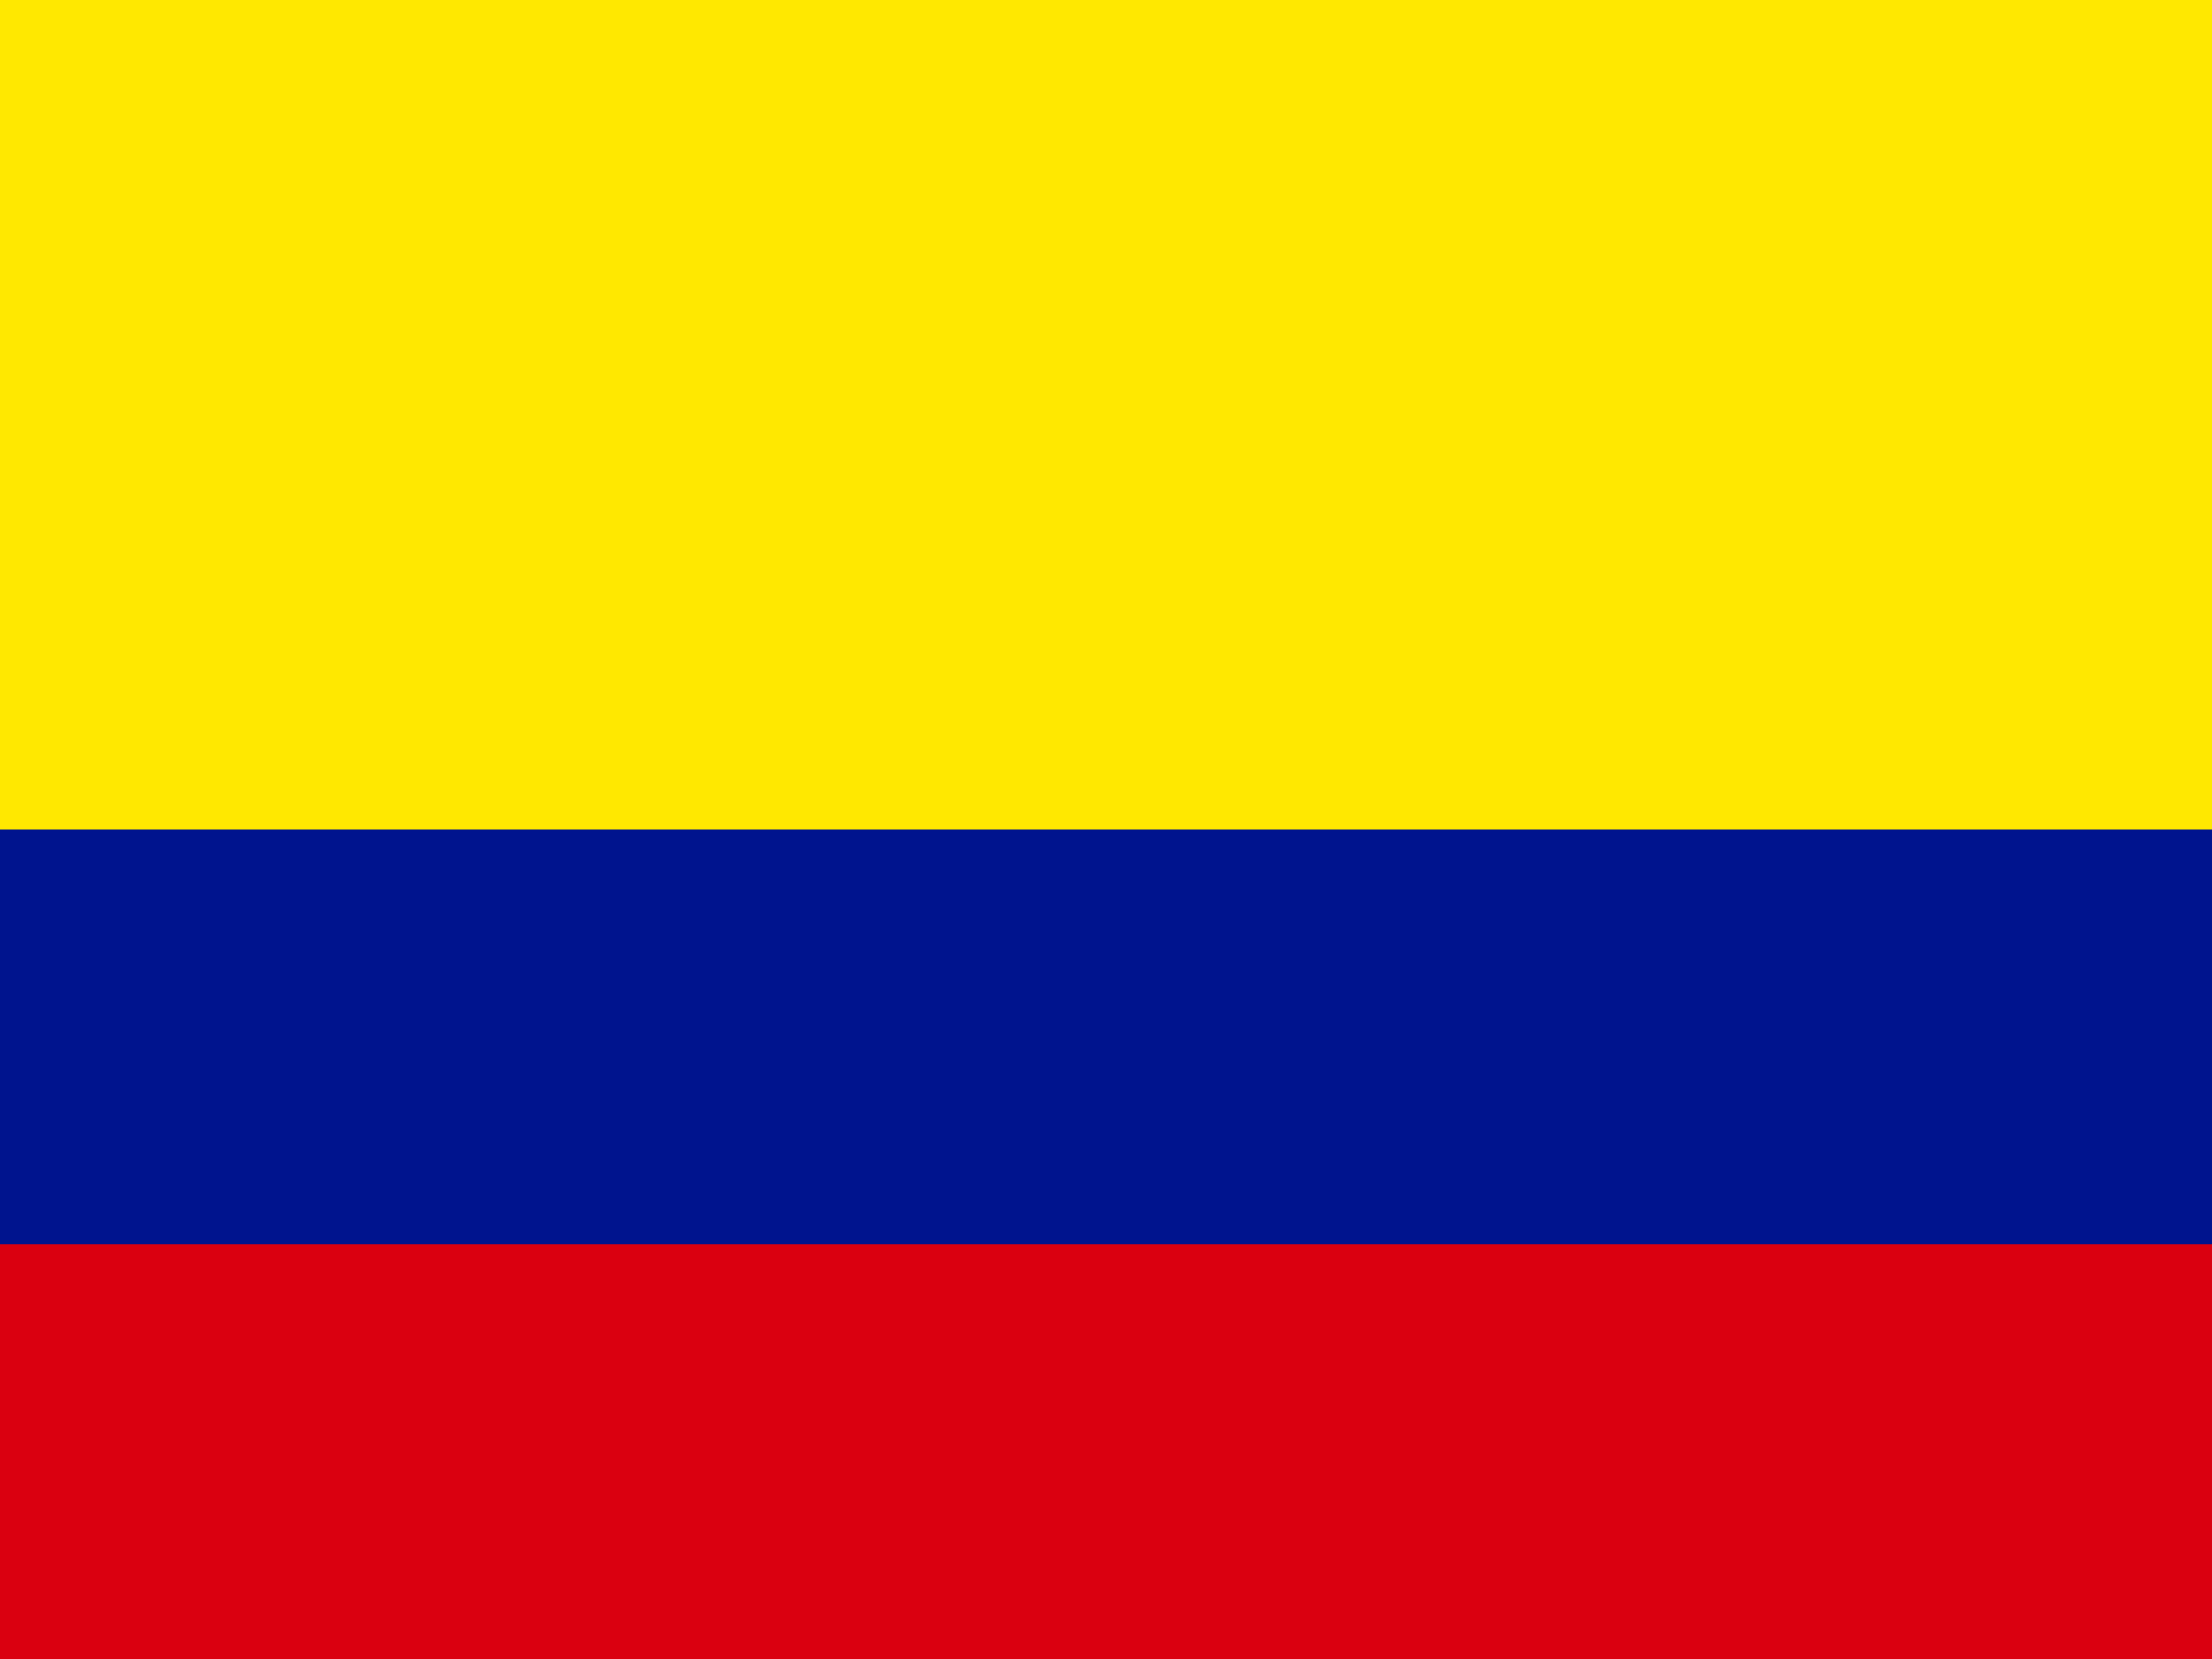
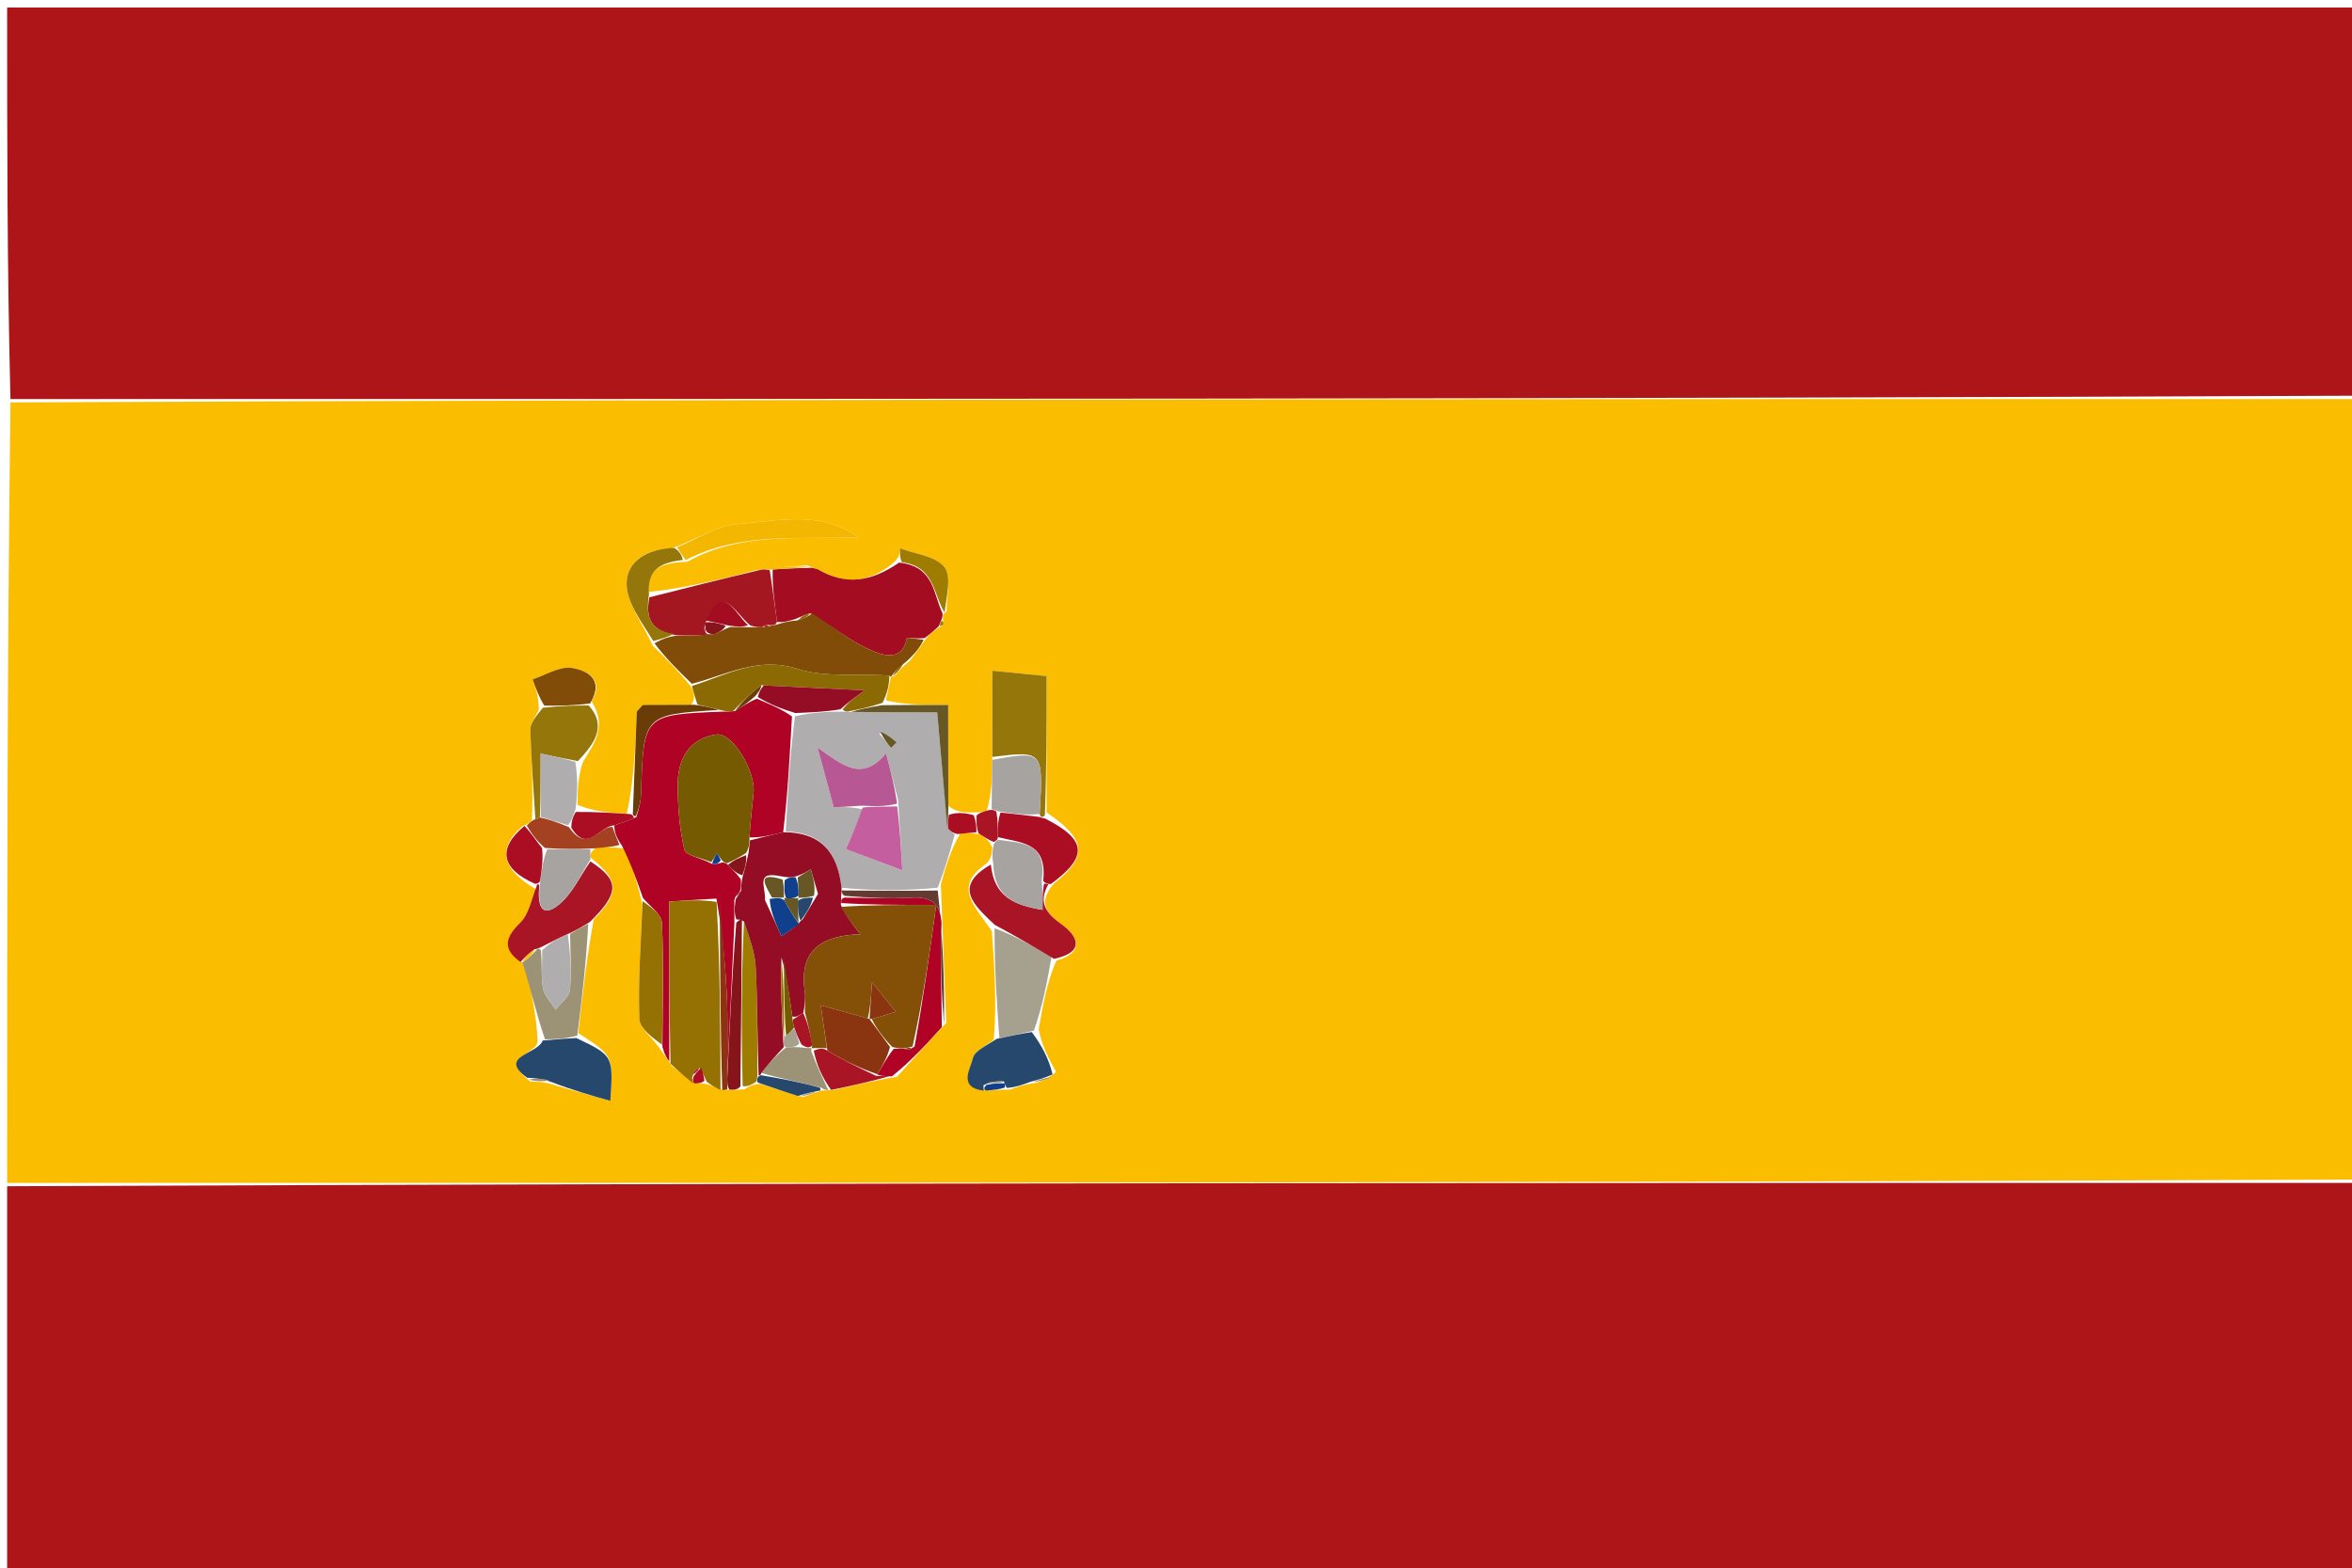
- <svg xmlns="http://www.w3.org/2000/svg" viewBox="0 0 640 480" version="1">
-   <g fill-rule="evenodd" stroke-width="1pt">
-     <path fill="#ffe800" d="M0 0h640v480H0z" />
-     <path fill="#00148e" d="M0 240h640v240H0z" />
-     <path fill="#da0010" d="M0 360h640v120H0z" />
-   </g>
+ <svg xmlns="http://www.w3.org/2000/svg" version="1.1" id="Layer_1" x="0px" y="0px" width="100%" viewBox="0 0 330 220" enable-background="new 0 0 330 220" xml:space="preserve">
+   <path fill="#FABD00" opacity="1" stroke="none" d=" M331,56   C331,92.354 331,128.708 330.531,165.532   C220.375,166 110.688,166 1,166   C1,129.646 1,93.292 1.469,56.468   C111.625,56 221.312,56 331,56  M137.592,117.097   C138.138,117.478 138.684,117.859 139.215,118.903   C139.199,119.565 139.183,120.226 138.478,121.147   C133.597,124.443 136.705,127.052 139.169,130.675   C139.517,135.677 139.865,140.68 139.432,145.905   C138.409,146.749 136.754,147.445 136.51,148.475   C136.15,149.996 134.385,152.617 138.756,153.009   C139.497,152.944 140.238,152.879 141.64,152.928   C142.633,152.552 143.625,152.175 145.354,151.97   C146.202,151.679 147.049,151.388 148.16,150.429   C147.154,148.563 146.148,146.697 145.729,144.432   C146.33,141.058 146.93,137.683 148.224,134.805   C152.225,133.668 151.317,131.425 148.966,129.736   C146.718,128.122 145.646,126.65 147.805,124.045   C152.705,120.192 152.489,117.855 146.843,114.008   C146.843,107.989 146.843,101.969 146.843,94.882   C144.786,94.678 142.103,94.41 139.229,94.124   C139.229,98.797 139.229,102.51 139.212,107.036   C139.185,109.206 139.158,111.377 138.437,113.809   C137.957,113.911 137.476,114.014 136.232,114.006   C135.212,114.008 134.192,114.009 133.035,113.084   C133.035,108.561 133.035,104.038 133.035,98.925   C129.58,98.925 126.842,98.925 124.302,98.275   C124.532,97.179 124.761,96.082 125,95   C125,95 124.988,94.988 125.553,94.822   C126.046,94.217 126.539,93.612 127.639,92.754   C128.379,91.771 129.118,90.788 130.131,89.342   C130.656,88.86 131.18,88.377 132.089,87.826   C132.187,87.745 132.366,87.665 132.367,87.584   C132.37,87.352 132.3,87.119 132.281,86.487   C132.281,86.487 132.251,86.087 132.814,85.859   C132.783,83.708 133.566,80.908 132.506,79.576   C131.271,78.025 128.421,77.76 126.273,76.937   C126.248,77.569 126.224,78.201 125.415,78.926   C122.13,81.719 118.617,82.119 114.845,79.953   C114.568,79.794 114.219,79.762 113.275,79.348   C111.203,79.48 109.13,79.612 106.268,79.98   C101.216,81.26 96.164,82.541 90.994,83.079   C90.741,79.697 92.924,78.949 96.446,78.837   C103.981,74.558 112.312,75.756 120.483,75.403   C115.121,71.555 109.133,73.122 103.458,73.54   C100.569,73.753 97.805,75.662 94.222,76.974   C90.798,77.003 87.898,78.757 87.922,81.956   C87.942,84.646 90.072,87.32 91.608,90.637   C93.428,92.41 95.249,94.183 97.1,96.571   C97.352,97.342 97.605,98.113 96.97,98.927   C94.529,98.927 92.088,98.927 90.183,98.927   C89.546,99.668 89.348,99.79 89.343,99.92   C89.146,104.707 88.967,109.496 87.943,114.195   C85.645,114.057 83.347,113.92 81.026,112.947   C81.046,111.005 81.067,109.063 81.796,106.914   C83.347,104.405 85.228,101.929 83.003,98.429   C84.903,95.211 82.214,94.056 80.218,93.736   C78.518,93.463 76.569,94.742 74.73,95.335   C75.159,96.555 75.587,97.775 75.603,99.59   C75.184,100.533 74.385,101.485 74.41,102.416   C74.518,106.604 74.86,110.786 74.619,115.13   C74.381,115.37 74.144,115.61 73.272,115.966   C69.739,119.054 70.323,121.968 75.262,124.825   C74.53,126.407 74.154,128.355 72.987,129.49   C70.828,131.591 70.489,133.214 73.685,135.488   C74.48,138.928 75.275,142.368 75.425,146.124   C75.445,147.976 69.775,148.205 74.446,151.795   C75.423,151.796 76.4,151.797 77.919,152.307   C80.439,153.02 82.959,153.733 85.634,154.49   C86.056,148.153 86.056,148.153 81.135,144.976   C81.703,139.829 82.272,134.681 83.296,129.037   C86.998,125.259 86.9,123.524 82.812,120.319   C82.821,119.939 82.829,119.559 83.661,118.946   C84.799,118.907 85.936,118.867 87.797,119.077   C88.598,121.383 89.4,123.689 90.111,126.921   C89.926,132.279 89.508,137.646 89.712,142.99   C89.765,144.396 91.744,145.728 92.943,147.678   C93.264,148.106 93.585,148.533 94.241,149.563   C95.236,150.386 96.231,151.209 97.744,152.065   C98.091,152.028 98.438,151.991 99.38,152.176   C99.951,152.434 100.523,152.692 101.577,152.997   C101.577,152.997 102.045,152.871 102.642,152.96   C103.043,152.951 103.444,152.942 104.483,152.857   C105.02,152.504 105.558,152.151 106.735,152.106   C108.465,152.669 110.194,153.232 112.589,153.968   C113.383,153.701 114.177,153.433 115.106,153.085   C115.106,153.085 115.235,152.996 115.723,153.026   C115.723,153.026 116.206,152.951 117.011,152.966   C119.721,152.329 122.431,151.693 125.874,151.093   C127.965,148.775 130.056,146.457 132.756,143.533   C132.512,137.308 132.268,131.082 132.01,124.071   C132.659,121.748 133.309,119.424 134.715,116.988   C135.476,116.924 136.236,116.859 137.592,117.097  z" />
+   <path fill="#AD1519" opacity="1" stroke="none" d=" M331,55.531   C221.312,56 111.625,56 1.469,56   C1,37.685 1,19.37 1,1.056   C111,1.058 221,1.058 331,1.058   C331,19.099 331,37.081 331,55.531  z" />
+   <path fill="#AD1519" opacity="1" stroke="none" d=" M1,166.469   C110.688,166 220.375,166 330.531,166   C331,184.315 331,202.63 331,220.944   C221,220.942 111,220.942 1,220.942   C1,202.902 1,184.919 1,166.469  z" />
+   <path fill="#B00225" opacity="1" stroke="none" d=" M90.202,125.995   C89.4,123.689 88.598,121.383 87.273,118.693   C86.478,117.555 86.206,116.801 86.193,115.836   C87.303,115.413 88.154,115.201 89.277,114.677   C89.687,113.383 89.917,112.404 89.947,111.419   C90.282,100.299 90.274,100.298 101.402,99.861   C102.059,99.869 102.435,99.854 103.121,99.787   C104.249,99.112 105.067,98.488 106.197,98.051   C108.06,98.854 109.612,99.469 111.12,100.543   C110.798,106.233 110.521,111.465 109.887,116.784   C108.098,117.222 106.666,117.572 105.156,117.516   C105.298,115.162 105.533,113.215 105.732,111.265   C106.04,108.254 102.784,102.753 100.512,103.071   C96.751,103.596 95.098,106.481 95.094,110.052   C95.091,113.131 95.322,116.273 96.03,119.25   C96.227,120.08 98.483,120.42 99.917,121.242   C100.428,121.328 100.817,121.157 101.404,121.021   C101.602,121.056 101.991,121.158 102.141,121.39   C102.84,122.115 103.39,122.608 103.952,123.411   C103.974,124.136 103.984,124.551 103.809,125.105   C103.389,125.447 103.195,125.684 103.031,126.339   C103.029,127.49 103.038,128.258 103.042,129.493   C102.711,136.923 102.386,143.886 102.045,150.39   C102.021,146.486 102.139,143.035 101.972,139.598   C101.754,135.094 101.311,130.6 100.52,126.105   C98.312,126.225 96.549,126.342 93.906,126.519   C93.906,133.965 93.906,141.463 93.906,148.961   C93.585,148.533 93.264,148.106 92.942,146.915   C92.959,140.591 93.138,135.023 92.867,129.477   C92.808,128.276 91.133,127.153 90.202,125.995  z" />
+   <path fill="#AFADAE" opacity="1" stroke="none" d=" M110.243,116.696   C110.521,111.465 110.798,106.233 111.54,100.522   C113.935,99.966 115.867,99.89 118.093,99.861   C118.585,99.886 118.783,99.863 119.445,99.904   C123.8,99.968 127.691,99.968 131.495,99.968   C132.009,105.794 132.46,110.914 133.019,116.27   C133.403,116.705 133.681,116.903 133.958,117.101   C133.309,119.424 132.659,121.748 131.563,124.576   C126.78,125.041 122.445,125.001 118.072,124.579   C117.51,119.545 115.156,116.791 110.243,116.696  M121.115,113.597   C120.304,115.46 119.492,117.323 118.688,119.168   C121.033,120.045 123.334,120.905 126.599,122.126   C126.415,119.039 126.235,116.032 126.011,112.257   C125.523,110.367 125.036,108.477 124.321,105.709   C120.917,109.862 118.105,107.283 114.703,104.901   C115.585,108.153 116.219,110.491 116.982,113.304   C117.719,113.259 119.343,113.159 121.115,113.597  M123.34,102.906   C123.9,103.589 124.459,104.272 125.019,104.955   C125.283,104.692 125.548,104.428 125.812,104.164   C125.128,103.611 124.444,103.057 123.34,102.906  z" />
+   <path fill="#A30C21" opacity="1" stroke="none" d=" M132.251,86.087   C132.251,86.087 132.281,86.487 132.113,86.928   C131.865,87.545 131.785,87.72 131.705,87.895   C131.18,88.377 130.656,88.86 129.731,89.546   C128.605,89.666 127.252,89.468 127.243,89.518   C126.591,93.059 123.664,91.873 122.221,91.251   C119.275,89.98 116.695,87.862 113.667,86.058   C112.862,86.296 112.354,86.569 111.556,86.893   C110.519,87.174 109.773,87.404 109.022,87.26   C108.679,84.594 108.34,82.302 108.416,79.92   C110.522,79.777 112.213,79.724 113.903,79.672   C114.219,79.762 114.568,79.794 114.845,79.953   C118.617,82.119 122.13,81.719 126.152,78.95   C131.142,79.485 130.917,83.374 132.251,86.087  z" />
+   <path fill="#957002" opacity="1" stroke="none" d=" M94.073,149.262   C93.906,141.463 93.906,133.965 93.906,126.519   C96.549,126.342 98.312,126.225 100.542,126.563   C101.037,135.663 101.065,144.307 101.094,152.95   C100.523,152.692 99.951,152.434 99.138,151.787   C98.729,150.888 98.563,150.377 98.069,149.859   C97.535,150.211 97.327,150.571 97.114,151.209   C97.147,151.669 97.187,151.85 97.227,152.031   C96.231,151.209 95.236,150.386 94.073,149.262  z" />
+   <path fill="#804C08" opacity="1" stroke="none" d=" M113.964,86.093   C116.695,87.862 119.275,89.98 122.221,91.251   C123.664,91.873 126.591,93.059 127.243,89.518   C127.252,89.468 128.605,89.666 129.594,89.777   C129.118,90.788 128.379,91.771 127.035,92.95   C125.949,93.76 125.468,94.374 124.988,94.988   C124.988,94.988 125,95 124.788,94.826   C120.347,94.463 115.841,95.134 111.954,93.881   C106.349,92.074 101.932,94.72 97.069,95.957   C95.249,94.183 93.428,92.41 91.828,90.279   C92.991,89.615 93.935,89.308 95.136,89.178   C96.945,89.243 98.497,89.132 100.334,88.965   C101.103,88.609 101.586,88.308 102.436,87.989   C103.534,87.977 104.267,87.984 105.331,88.022   C106.105,88.036 106.548,88.019 107.224,87.979   C107.457,87.956 107.912,87.842 108.193,87.807   C108.659,87.726 108.842,87.68 109.026,87.634   C109.773,87.404 110.519,87.174 111.751,87.076   C112.811,86.837 113.388,86.465 113.964,86.093  M119.495,92.526   C119.495,92.526 119.479,92.487 119.495,92.526  z" />
+   <path fill="#A6A08F" opacity="1" stroke="none" d=" M140.213,145.682   C139.865,140.68 139.517,135.677 139.545,130.265   C142.458,131.34 144.995,132.825 147.531,134.309   C146.93,137.683 146.33,141.058 145.062,144.631   C143.001,145.115 141.607,145.398 140.213,145.682  z" />
+   <path fill="#94760B" opacity="1" stroke="none" d=" M139.229,106.224   C139.229,102.51 139.229,98.797 139.229,94.124   C142.103,94.41 144.786,94.678 146.843,94.882   C146.843,101.969 146.843,107.989 146.601,114.429   C146.169,114.78 145.979,114.71 145.871,114.22   C146.387,105.357 146.37,105.338 139.229,106.224  z" />
+   <path fill="#A41620" opacity="1" stroke="none" d=" M109.022,87.26   C108.842,87.68 108.659,87.726 108.08,87.738   C107.397,87.65 107.166,87.749 106.992,88.003   C106.548,88.019 106.105,88.036 105.274,87.772   C103.031,85.955 101.365,81.636 99.023,87.327   C99.006,87.556 98.961,88.012 98.783,88.045   C98.727,88.38 98.849,88.681 99.24,88.987   C99.69,89.002 99.869,89.011 100.049,89.021   C98.497,89.132 96.945,89.243 94.77,89.122   C91.007,88.475 90.62,86.411 91.112,83.822   C96.164,82.541 101.216,81.26 106.9,79.923   C107.532,79.866 108.001,80.011 108.001,80.011   C108.34,82.302 108.679,84.594 109.022,87.26  z" />
+   <path fill="#8B6A03" opacity="1" stroke="none" d=" M97.085,96.264   C101.932,94.72 106.349,92.074 111.954,93.881   C115.841,95.134 120.347,94.463 124.784,94.819   C124.761,96.082 124.532,97.179 123.821,98.638   C121.887,99.281 120.434,99.561 118.981,99.84   C118.783,99.863 118.585,99.886 118.221,99.579   C118.907,98.628 119.759,98.007 121.309,96.876   C116.06,96.622 111.607,96.407 106.793,96.17   C105.225,97.378 104.018,98.609 102.811,99.839   C102.435,99.854 102.059,99.869 101.119,99.658   C99.656,99.249 98.757,99.067 97.858,98.884   C97.605,98.113 97.352,97.342 97.085,96.264  z" />
+   <path fill="#AA1526" opacity="1" stroke="none" d=" M147.878,134.557   C144.995,132.825 142.458,131.34 139.568,129.784   C136.705,127.052 133.597,124.443 139.02,121.324   C139.482,125.84 142.268,127.01 146.278,127.688   C146.278,126.152 146.278,125.066 146.485,123.994   C146.692,124.009 147.104,124.066 147.104,124.066   C145.646,126.65 146.718,128.122 148.966,129.736   C151.317,131.425 152.225,133.668 147.878,134.557  z" />
+   <path fill="#27486D" opacity="1" stroke="none" d=" M73.963,151.247   C69.775,148.205 75.445,147.976 76.147,146.018   C78.2,145.83 79.532,145.748 80.864,145.666   C86.056,148.153 86.056,148.153 85.634,154.49   C82.959,153.733 80.439,153.02 77.352,151.84   C75.845,151.33 74.904,151.289 73.963,151.247  z" />
+   <path fill="#AA1526" opacity="1" stroke="none" d=" M73.067,135.035   C70.489,133.214 70.828,131.591 72.987,129.49   C74.154,128.355 74.53,126.407 75.275,124.415   C75.287,124.006 75.683,123.969 75.659,124.368   C75.416,126.887 75.873,128.93 78.312,127.037   C80.246,125.536 81.361,122.978 82.839,120.889   C86.9,123.524 86.998,125.259 82.757,129.391   C81.475,130.179 80.732,130.613 79.669,131.077   C78.256,131.7 77.162,132.291 75.883,132.931   C75.697,132.98 75.374,133.189 75.022,133.207   C74.107,133.833 73.543,134.441 73.002,135.048   C73.024,135.047 73.067,135.035 73.067,135.035  z" />
+   <path fill="#27486D" opacity="1" stroke="none" d=" M139.823,145.793   C141.607,145.398 143.001,145.115 144.768,144.831   C146.148,146.697 147.154,148.563 147.687,150.78   C146.349,151.354 145.484,151.577 144.618,151.799   C143.625,152.175 142.633,152.552 141.318,152.676   C140.995,152.424 141.015,152.034 140.846,151.771   C139.779,151.684 138.881,151.861 137.995,152.292   C138.008,152.716 138.01,152.885 138.012,153.055   C134.385,152.617 136.15,149.996 136.51,148.475   C136.754,147.445 138.409,146.749 139.823,145.793  z" />
+   <path fill="#9C9275" opacity="1" stroke="none" d=" M79.989,131.046   C80.732,130.613 81.475,130.179 82.53,129.639   C82.272,134.681 81.703,139.829 80.999,145.321   C79.532,145.748 78.2,145.83 76.469,145.86   C75.275,142.368 74.48,138.928 73.376,135.262   C73.067,135.035 73.024,135.047 73.342,135.059   C74.232,134.444 74.803,133.816 75.374,133.189   C75.374,133.189 75.697,132.98 75.892,133.391   C76.1,135.449 75.894,137.138 76.202,138.728   C76.408,139.791 77.345,140.713 77.955,141.698   C78.655,140.781 79.859,139.915 79.959,138.938   C80.223,136.333 80.012,133.68 79.989,131.046  z" />
+   <path fill="#F3B601" opacity="1" stroke="none" d=" M94.984,76.804   C97.805,75.662 100.569,73.753 103.458,73.54   C109.133,73.122 115.121,71.555 120.483,75.403   C112.312,75.756 103.981,74.558 96.206,78.603   C95.638,77.848 95.311,77.326 94.984,76.804  z" />
+   <path fill="#94760B" opacity="1" stroke="none" d=" M82.598,98.995   C85.228,101.929 83.347,104.405 81.082,106.814   C79.062,106.437 77.755,106.16 75.86,105.758   C75.86,109.185 75.86,111.909 75.746,114.713   C75.476,114.894 75.304,114.953 75.118,114.97   C74.86,110.786 74.518,106.604 74.41,102.416   C74.385,101.485 75.184,100.533 76.167,99.323   C78.687,99.035 80.642,99.015 82.598,98.995  z" />
+   <path fill="#B00225" opacity="1" stroke="none" d=" M132.147,144.139   C130.056,146.457 127.965,148.775 125.136,151.058   C123.904,151.005 123.409,150.987 123.11,150.76   C123.902,149.43 124.498,148.309 125.392,147.188   C126.088,147.161 126.486,147.136 127.018,147.199   C127.154,147.286 127.619,147.296 127.619,147.296   C127.619,147.296 128.01,147.031 128.318,146.861   C129.514,140.299 130.402,133.905 131.363,126.988   C125.945,126.988 121.991,126.988 118.03,126.727   C118.018,126.293 118.014,126.12 118.474,125.964   C121.901,125.989 124.873,126.145 127.824,125.966   C131.089,125.769 132.175,127.173 132.077,130.318   C131.934,134.92 132.108,139.532 132.147,144.139  z" />
+   <path fill="#AB0D22" opacity="1" stroke="none" d=" M147.454,124.055   C147.104,124.066 146.692,124.009 146.365,123.618   C146.985,118.121 143.21,118.312 140.008,117.476   C140.004,116.077 140.005,115.06 140.378,114.03   C142.43,114.225 144.11,114.432 145.79,114.64   C145.979,114.71 146.169,114.78 146.659,114.881   C152.489,117.855 152.705,120.192 147.454,124.055  z" />
+   <path fill="#957002" opacity="1" stroke="none" d=" M90.157,126.458   C91.133,127.153 92.808,128.276 92.867,129.477   C93.138,135.023 92.959,140.591 92.89,146.623   C91.744,145.728 89.765,144.396 89.712,142.99   C89.508,137.646 89.926,132.279 90.157,126.458  z" />
+   <path fill="#A6A3A0" opacity="1" stroke="none" d=" M145.871,114.22   C144.11,114.432 142.43,114.225 140.174,113.881   C139.442,113.678 139.286,113.612 139.131,113.547   C139.158,111.377 139.185,109.206 139.221,106.63   C146.37,105.338 146.387,105.357 145.871,114.22  z" />
+   <path fill="#A6A3A0" opacity="1" stroke="none" d=" M140.012,117.857   C143.21,118.312 146.985,118.121 146.158,123.604   C146.278,125.066 146.278,126.152 146.278,127.688   C142.268,127.01 139.482,125.84 139.364,121.195   C139.183,120.226 139.199,119.565 139.425,118.492   C139.636,118.082 140.012,117.857 140.012,117.857  z" />
+   <path fill="#94760B" opacity="1" stroke="none" d=" M94.603,76.889   C95.311,77.326 95.638,77.848 95.804,78.574   C92.924,78.949 90.741,79.697 91.053,83.451   C90.62,86.411 91.007,88.475 94.512,88.946   C93.935,89.308 92.991,89.615 91.658,89.961   C90.072,87.32 87.942,84.646 87.922,81.956   C87.898,78.757 90.798,77.003 94.603,76.889  z" />
+   <path fill="#804C08" opacity="1" stroke="none" d=" M82.8,98.712   C80.642,99.015 78.687,99.035 76.373,99.025   C75.587,97.775 75.159,96.555 74.73,95.335   C76.569,94.742 78.518,93.463 80.218,93.736   C82.214,94.056 84.903,95.211 82.8,98.712  z" />
+   <path fill="#A6A3A0" opacity="1" stroke="none" d=" M82.825,120.604   C81.361,122.978 80.246,125.536 78.312,127.037   C75.873,128.93 75.416,126.887 75.761,123.975   C76.053,121.851 76.219,120.52 76.79,119.171   C79.076,119.162 80.957,119.17 82.838,119.179   C82.829,119.559 82.821,119.939 82.825,120.604  z" />
+   <path fill="#9D7C00" opacity="1" stroke="none" d=" M106.095,151.798   C105.558,152.151 105.02,152.504 104.203,152.431   C103.982,144.357 104.042,136.708 104.38,129.317   C105.136,131.601 105.922,133.611 106.029,135.657   C106.294,140.726 106.248,145.811 106.27,151.117   C106.212,151.344 106.095,151.798 106.095,151.798  z" />
+   <path fill="#AFADAE" opacity="1" stroke="none" d=" M75.86,114.634   C75.86,111.909 75.86,109.185 75.86,105.758   C77.755,106.16 79.062,106.437 80.728,106.918   C81.067,109.063 81.046,111.005 80.768,113.527   C80.34,114.69 80.17,115.274 79.682,115.797   C78.196,115.369 77.028,115.002 75.86,114.634  z" />
+   <path fill="#A44120" opacity="1" stroke="none" d=" M75.746,114.713   C77.028,115.002 78.196,115.369 79.837,116.084   C82.427,119.847 84.042,115.919 85.935,116.047   C86.206,116.801 86.478,117.555 86.912,118.569   C85.936,118.867 84.799,118.907 83.25,119.063   C80.957,119.17 79.076,119.162 76.463,119.004   C75.122,117.853 74.514,116.852 73.906,115.85   C74.144,115.61 74.381,115.37 74.868,115.05   C75.304,114.953 75.476,114.894 75.746,114.713  z" />
+   <path fill="#9D7C00" opacity="1" stroke="none" d=" M132.533,85.973   C130.917,83.374 131.142,79.485 126.544,78.903   C126.224,78.201 126.248,77.569 126.273,76.937   C128.421,77.76 131.271,78.025 132.506,79.576   C133.566,80.908 132.783,83.708 132.533,85.973  z" />
+   <path fill="#AB0D22" opacity="1" stroke="none" d=" M73.589,115.908   C74.514,116.852 75.122,117.853 76.058,119.022   C76.219,120.52 76.053,121.851 75.785,123.576   C75.683,123.969 75.287,124.006 75.091,124.036   C70.323,121.968 69.739,119.054 73.589,115.908  z" />
+   <path fill="#633B31" opacity="1" stroke="none" d=" M132.452,143.836   C132.108,139.532 131.934,134.92 132.077,130.318   C132.175,127.173 131.089,125.769 127.824,125.966   C124.873,126.145 121.901,125.989 118.489,125.716   C118.039,125.452 118.109,124.961 118.109,124.961   C122.445,125.001 126.78,125.041 131.57,124.969   C132.268,131.082 132.512,137.308 132.452,143.836  z" />
+   <path fill="#9C9275" opacity="1" stroke="none" d=" M116.206,152.951   C116.206,152.951 115.723,153.026 115.283,152.657   C112.147,151.821 109.451,151.352 106.83,150.567   C107.924,149.151 108.943,148.053 110.343,146.964   C111.23,146.944 111.737,146.915 112.529,147   C113.192,147.1 113.57,147.085 113.911,147.07   C113.873,147.069 113.842,147.138 113.815,147.502   C114.594,149.561 115.4,151.256 116.206,152.951  z" />
+   <path fill="#675724" opacity="1" stroke="none" d=" M119.445,99.904   C120.434,99.561 121.887,99.281 123.722,98.963   C126.842,98.925 129.58,98.925 133.035,98.925   C133.035,104.038 133.035,108.561 133.055,113.883   C133.02,115.132 132.966,115.583 132.912,116.034   C132.46,110.914 132.009,105.794 131.495,99.968   C127.691,99.968 123.8,99.968 119.445,99.904  z" />
+   <path fill="#6B3D06" opacity="1" stroke="none" d=" M97.414,98.905   C98.757,99.067 99.656,99.249 100.838,99.635   C90.274,100.298 90.282,100.299 89.947,111.419   C89.917,112.404 89.687,113.383 89.225,114.5   C88.899,114.635 88.786,114.284 88.786,114.284   C88.967,109.496 89.146,104.707 89.343,99.92   C89.348,99.79 89.546,99.668 90.183,98.927   C92.088,98.927 94.529,98.927 97.414,98.905  z" />
+   <path fill="#8A350F" opacity="1" stroke="none" d=" M101.335,152.974   C101.065,144.307 101.037,135.663 100.987,126.561   C101.311,130.6 101.754,135.094 101.972,139.598   C102.139,143.035 102.021,146.486 102.028,150.728   C102.032,151.973 102.038,152.422 102.045,152.871   C102.045,152.871 101.577,152.997 101.335,152.974  z" />
+   <path fill="#AA1526" opacity="1" stroke="none" d=" M116.608,152.958   C115.4,151.256 114.594,149.561 114.174,147.452   C115.044,147.061 115.527,147.084 116.088,147.445   C118.416,148.846 120.665,149.908 122.914,150.97   C123.409,150.987 123.904,151.005 124.77,151.04   C122.431,151.693 119.721,152.329 116.608,152.958  z" />
+   <path fill="#86141B" opacity="1" stroke="none" d=" M102.343,152.916   C102.038,152.422 102.032,151.973 102.042,151.187   C102.386,143.886 102.711,136.923 103.306,129.495   C103.75,129.04 103.926,129.05 104.101,129.06   C104.042,136.708 103.982,144.357 103.884,152.469   C103.444,152.942 103.043,152.951 102.343,152.916  z" />
+   <path fill="#AB0D22" opacity="1" stroke="none" d=" M88.365,114.24   C88.786,114.284 88.899,114.635 88.952,114.812   C88.154,115.201 87.303,115.413 86.193,115.836   C84.042,115.919 82.427,119.847 80.155,116.145   C80.17,115.274 80.34,114.69 80.779,113.944   C83.347,113.92 85.645,114.057 88.365,114.24  z" />
+   <path fill="#27486D" opacity="1" stroke="none" d=" M106.755,150.884   C109.451,151.352 112.147,151.821 115.039,152.642   C115.235,152.996 115.106,153.085 114.715,153.102   C113.523,153.344 112.723,153.569 111.924,153.795   C110.194,153.232 108.465,152.669 106.415,151.952   C106.095,151.798 106.212,151.344 106.377,151.133   C106.541,150.922 106.755,150.884 106.755,150.884  z" />
+   <path fill="#AB0D22" opacity="1" stroke="none" d=" M133.019,116.27   C132.966,115.583 133.02,115.132 133.123,114.346   C134.192,114.009 135.212,114.008 136.615,114.396   C136.998,115.456 136.997,116.125 136.996,116.795   C136.236,116.859 135.476,116.924 134.337,117.044   C133.681,116.903 133.403,116.705 133.019,116.27  z" />
+   <path fill="#AA1526" opacity="1" stroke="none" d=" M137.294,116.946   C136.997,116.125 136.998,115.456 136.997,114.451   C137.476,114.014 137.957,113.911 138.784,113.678   C139.286,113.612 139.442,113.678 139.801,113.893   C140.005,115.06 140.004,116.077 140.008,117.476   C140.012,117.857 139.636,118.082 139.433,118.161   C138.684,117.859 138.138,117.478 137.294,116.946  z" />
+   <path fill="#F3B601" opacity="1" stroke="none" d=" M108.416,79.92   C108.001,80.011 107.532,79.866 107.295,79.805   C109.13,79.612 111.203,79.48 113.589,79.51   C112.213,79.724 110.522,79.777 108.416,79.92  z" />
+   <path fill="#8B6A03" opacity="1" stroke="none" d=" M125.27,94.905   C125.468,94.374 125.949,93.76 126.731,93.077   C126.539,93.612 126.046,94.217 125.27,94.905  z" />
+   <path fill="#AB0D22" opacity="1" stroke="none" d=" M98.396,149.866   C98.563,150.377 98.729,150.888 98.84,151.676   C98.438,151.991 98.091,152.028 97.485,152.048   C97.187,151.85 97.147,151.669 97.328,151.037   C97.832,150.346 98.114,150.106 98.396,149.866  z" />
+   <path fill="#9C9275" opacity="1" stroke="none" d=" M74.205,151.521   C74.904,151.289 75.845,151.33 77.081,151.585   C76.4,151.797 75.423,151.796 74.205,151.521  z" />
+   <path fill="#9C9275" opacity="1" stroke="none" d=" M144.986,151.885   C145.484,151.577 146.349,151.354 147.556,151.114   C147.049,151.388 146.202,151.679 144.986,151.885  z" />
+   <path fill="#103F8C" opacity="1" stroke="none" d=" M141.015,152.034   C141.015,152.034 140.995,152.424 140.987,152.619   C140.238,152.879 139.497,152.944 138.384,153.032   C138.01,152.885 138.008,152.716 138.373,152.257   C139.498,151.991 140.257,152.012 141.015,152.034  z" />
+   <path fill="#A6A08F" opacity="1" stroke="none" d=" M112.256,153.882   C112.723,153.569 113.523,153.344 114.647,153.142   C114.177,153.433 113.383,153.701 112.256,153.882  z" />
+   <path fill="#9D7C00" opacity="1" stroke="none" d=" M131.897,87.86   C131.785,87.72 131.865,87.545 132.102,87.128   C132.3,87.119 132.37,87.352 132.367,87.584   C132.366,87.665 132.187,87.745 131.897,87.86  z" />
+   <path fill="#950D24" opacity="1" stroke="none" d=" M106.83,150.567   C106.755,150.884 106.541,150.922 106.434,150.906   C106.248,145.811 106.294,140.726 106.029,135.657   C105.922,133.611 105.136,131.601 104.38,129.317   C103.926,129.05 103.75,129.04 103.311,129.028   C103.038,128.258 103.029,127.49 103.216,126.202   C103.645,125.474 103.838,125.236 103.994,124.966   C103.984,124.551 103.974,124.136 104.171,123.147   C104.583,121.702 104.789,120.832 105.033,119.621   C105.125,118.828 105.179,118.375 105.233,117.922   C106.666,117.572 108.098,117.222 109.887,116.784   C115.156,116.791 117.51,119.545 118.072,124.579   C118.109,124.961 118.039,125.452 118.024,125.699   C118.014,126.12 118.018,126.293 117.982,127.001   C118.757,128.591 119.572,129.647 120.696,131.102   C115.405,131.276 112.067,133.274 112.908,139.064   C113.048,140.035 112.926,141.043 112.704,142.145   C112.07,142.531 111.657,142.806 111.166,142.641   C110.711,139.498 110.333,136.795 109.645,134.358   C109.516,138.42 109.697,142.216 109.895,146.247   C109.911,146.484 109.962,146.955 109.962,146.955   C108.943,148.053 107.924,149.151 106.83,150.567  M112.627,129.006   C113.243,127.993 113.859,126.979 114.773,125.445   C114.433,124.292 114.093,123.139 113.754,121.986   C113.143,122.368 112.532,122.75 111.33,123.087   C110.938,123.12 110.546,123.152 109.6,122.978   C105.9,122.205 107.464,124.351 107.325,126.293   C108.1,127.988 108.874,129.682 109.649,131.376   C110.47,130.809 111.29,130.241 112.124,129.541   C112.124,129.541 112.042,129.435 112.627,129.006  z" />
+   <path fill="#765A01" opacity="1" stroke="none" d=" M105.156,117.516   C105.179,118.375 105.125,118.828 104.711,119.677   C103.564,120.434 102.777,120.796 101.991,121.158   C101.991,121.158 101.602,121.056 101.327,120.768   C100.909,120.231 100.767,119.983 100.625,119.735   C100.348,120.152 100.071,120.569 99.795,120.985   C98.483,120.42 96.227,120.08 96.03,119.25   C95.322,116.273 95.091,113.131 95.094,110.052   C95.098,106.481 96.751,103.596 100.512,103.071   C102.784,102.753 106.04,108.254 105.732,111.265   C105.533,113.215 105.298,115.162 105.156,117.516  z" />
+   <path fill="#950D24" opacity="1" stroke="none" d=" M107.154,96.192   C111.607,96.407 116.06,96.622 121.309,96.876   C119.759,98.007 118.907,98.628 117.927,99.532   C115.867,99.89 113.935,99.966 111.584,100.063   C109.612,99.469 108.06,98.854 106.335,97.828   C106.492,97.009 106.823,96.6 107.154,96.192  z" />
+   <path fill="#6B3D06" opacity="1" stroke="none" d=" M106.793,96.17   C106.823,96.6 106.492,97.009 106.023,97.641   C105.067,98.488 104.249,99.112 103.121,99.787   C104.018,98.609 105.225,97.378 106.793,96.17  z" />
+   <path fill="#86141B" opacity="1" stroke="none" d=" M102.141,121.39   C102.777,120.796 103.564,120.434 104.672,120.017   C104.789,120.832 104.583,121.702 104.159,122.836   C103.39,122.608 102.84,122.115 102.141,121.39  z" />
+   <path fill="#103F8C" opacity="1" stroke="none" d=" M99.917,121.242   C100.071,120.569 100.348,120.152 100.625,119.735   C100.767,119.983 100.909,120.231 101.129,120.732   C100.817,121.157 100.428,121.328 99.917,121.242  z" />
+   <path fill="#86141B" opacity="1" stroke="none" d=" M103.809,125.105   C103.838,125.236 103.645,125.474 103.228,125.819   C103.195,125.684 103.389,125.447 103.809,125.105  z" />
+   <path fill="#B75895" opacity="1" stroke="none" d=" M120.966,113.06   C119.343,113.159 117.719,113.259 116.982,113.304   C116.219,110.491 115.585,108.153 114.703,104.901   C118.105,107.283 120.917,109.862 124.321,105.709   C125.036,108.477 125.523,110.367 125.862,112.782   C124.13,113.225 122.548,113.143 120.966,113.06  z" />
+   <path fill="#C45E9F" opacity="1" stroke="none" d=" M121.041,113.328   C122.548,113.143 124.13,113.225 125.884,113.166   C126.235,116.032 126.415,119.039 126.599,122.126   C123.334,120.905 121.033,120.045 118.688,119.168   C119.492,117.323 120.304,115.46 121.041,113.328  z" />
+   <path fill="#675724" opacity="1" stroke="none" d=" M123.55,102.705   C124.444,103.057 125.128,103.611 125.812,104.164   C125.548,104.428 125.283,104.692 125.019,104.955   C124.459,104.272 123.9,103.589 123.55,102.705  z" />
+   <path fill="#8B6A03" opacity="1" stroke="none" d=" M113.667,86.058   C113.388,86.465 112.811,86.837 112.04,87.025   C112.354,86.569 112.862,86.296 113.667,86.058  z" />
+   <path fill="#B00225" opacity="1" stroke="none" d=" M98.069,149.859   C98.114,150.106 97.832,150.346 97.335,150.759   C97.327,150.571 97.535,150.211 98.069,149.859  z" />
+   <path fill="#A30C21" opacity="1" stroke="none" d=" M99.039,87.098   C101.365,81.636 103.031,85.955 104.942,87.742   C104.267,87.984 103.534,87.977 102.179,87.781   C100.718,87.427 99.878,87.263 99.039,87.098  z" />
+   <path fill="#86141B" opacity="1" stroke="none" d=" M99.023,87.327   C99.878,87.263 100.718,87.427 101.814,87.8   C101.586,88.308 101.103,88.609 100.334,88.965   C99.869,89.011 99.69,89.002 99.234,88.745   C98.958,88.498 98.961,88.012 98.961,88.012   C98.961,88.012 99.006,87.556 99.023,87.327  z" />
+   <path fill="#8B6A03" opacity="1" stroke="none" d=" M119.487,92.506   C119.479,92.487 119.495,92.526 119.487,92.506  z" />
+   <path fill="#A30C21" opacity="1" stroke="none" d=" M107.224,87.979   C107.166,87.749 107.397,87.65 107.798,87.773   C107.912,87.842 107.457,87.956 107.224,87.979  z" />
+   <path fill="#A30C21" opacity="1" stroke="none" d=" M98.783,88.045   C98.961,88.012 98.958,88.498 98.964,88.74   C98.849,88.681 98.727,88.38 98.783,88.045  z" />
+   <path fill="#AFADAE" opacity="1" stroke="none" d=" M79.669,131.077   C80.012,133.68 80.223,136.333 79.959,138.938   C79.859,139.915 78.655,140.781 77.955,141.698   C77.345,140.713 76.408,139.791 76.202,138.728   C75.894,137.138 76.1,135.449 76.078,133.343   C77.162,132.291 78.256,131.7 79.669,131.077  z" />
+   <path fill="#FABD00" opacity="1" stroke="none" d=" M75.022,133.207   C74.803,133.816 74.232,134.444 73.32,135.06   C73.543,134.441 74.107,133.833 75.022,133.207  z" />
+   <path fill="#9C9275" opacity="1" stroke="none" d=" M140.846,151.771   C140.257,152.012 139.498,151.991 138.362,152.003   C138.881,151.861 139.779,151.684 140.846,151.771  z" />
+   <path fill="#845008" opacity="1" stroke="none" d=" M112.925,142.034   C112.926,141.043 113.048,140.035 112.908,139.064   C112.067,133.274 115.405,131.276 120.696,131.102   C119.572,129.647 118.757,128.591 117.989,127.262   C121.991,126.988 125.945,126.988 131.363,126.988   C130.402,133.905 129.514,140.299 128.035,146.869   C127.258,147.068 127.07,147.09 126.883,147.112   C126.486,147.136 126.088,147.161 125.174,146.922   C123.771,145.437 122.884,144.217 122.317,142.984   C123.504,142.686 124.37,142.402 125.677,141.973   C124.564,140.59 123.742,139.569 122.351,137.841   C122.193,140.182 122.098,141.592 121.746,142.916   C119.678,142.328 117.867,141.826 115.164,141.078   C115.398,142.747 115.704,144.927 116.009,147.106   C115.527,147.084 115.044,147.061 114.202,147.088   C113.842,147.138 113.873,147.069 113.95,146.694   C113.66,144.89 113.293,143.462 112.925,142.034  z" />
+   <path fill="#8A350F" opacity="1" stroke="none" d=" M116.088,147.445   C115.704,144.927 115.398,142.747 115.164,141.078   C117.867,141.826 119.678,142.328 121.744,142.915   C122,143 121.997,142.997 121.997,142.997   C122.884,144.217 123.771,145.437 124.876,146.923   C124.498,148.309 123.902,149.43 123.11,150.76   C120.665,149.908 118.416,148.846 116.088,147.445  z" />
+   <path fill="#8A350F" opacity="1" stroke="none" d=" M127.018,147.199   C127.07,147.09 127.258,147.068 127.727,147.039   C128.01,147.031 127.619,147.296 127.619,147.296   C127.619,147.296 127.154,147.286 127.018,147.199  z" />
+   <path fill="#AA1526" opacity="1" stroke="none" d=" M112.704,142.145   C113.293,143.462 113.66,144.89 113.988,146.695   C113.57,147.085 113.192,147.1 112.436,146.558   C111.86,145.431 111.661,144.861 111.427,144.154   C111.275,143.714 111.226,143.402 111.244,143.081   C111.657,142.806 112.07,142.531 112.704,142.145  z" />
+   <path fill="#A6A08F" opacity="1" stroke="none" d=" M111.463,144.291   C111.661,144.861 111.86,145.431 112.151,146.444   C111.737,146.915 111.23,146.944 110.343,146.964   C109.962,146.955 109.911,146.484 109.965,146.116   C110.019,145.749 110.016,145.452 110.289,145.298   C110.862,144.859 111.162,144.575 111.463,144.291  z" />
+   <path fill="#103F8C" opacity="1" stroke="none" d=" M112.111,129.673   C111.29,130.241 110.47,130.809 109.649,131.376   C108.874,129.682 108.1,127.988 107.99,126.152   C109.113,125.994 109.572,125.978 110.051,126.352   C110.751,127.72 111.431,128.697 112.111,129.673  z" />
+   <path fill="#957002" opacity="1" stroke="none" d=" M110.016,145.452   C110.016,145.452 110.019,145.749 109.949,145.88   C109.697,142.216 109.516,138.42 109.672,134.813   C110.012,138.485 110.014,141.969 110.016,145.452  z" />
+   <path fill="#765A01" opacity="1" stroke="none" d=" M110.289,145.298   C110.014,141.969 110.012,138.485 109.983,134.547   C110.333,136.795 110.711,139.498 111.166,142.641   C111.226,143.402 111.275,143.714 111.427,144.154   C111.162,144.575 110.862,144.859 110.289,145.298  z" />
+   <path fill="#675724" opacity="1" stroke="none" d=" M111.921,123.132   C112.532,122.75 113.143,122.368 113.754,121.986   C114.093,123.139 114.433,124.292 114.207,125.712   C113.089,125.981 112.537,125.983 111.997,125.997   C112.009,126.009 112.033,126.032 112.054,125.668   C112.024,124.58 111.972,123.856 111.921,123.132  z" />
+   <path fill="#675724" opacity="1" stroke="none" d=" M110.031,125.961   C109.572,125.978 109.113,125.994 108.314,125.962   C107.464,124.351 105.9,122.205 109.821,123.433   C110.016,124.603 109.991,125.317 109.983,126.013   C109.999,125.996 110.031,125.961 110.031,125.961  z" />
+   <path fill="#675724" opacity="1" stroke="none" d=" M112.118,129.607   C111.431,128.697 110.751,127.72 110.051,126.352   C110.031,125.961 109.999,125.996 110.326,126.056   C111.113,126.087 111.573,126.059 112.033,126.032   C112.033,126.032 112.009,126.009 111.96,126.425   C111.955,127.706 111.998,128.571 112.042,129.435   C112.042,129.435 112.124,129.541 112.118,129.607  z" />
+   <path fill="#103F8C" opacity="1" stroke="none" d=" M112.054,125.668   C111.573,126.059 111.113,126.087 110.31,126.073   C109.991,125.317 110.016,124.603 110.097,123.537   C110.546,123.152 110.938,123.12 111.626,123.109   C111.972,123.856 112.024,124.58 112.054,125.668  z" />
+   <path fill="#27486D" opacity="1" stroke="none" d=" M112.335,129.221   C111.998,128.571 111.955,127.706 111.948,126.413   C112.537,125.983 113.089,125.981 114.058,125.972   C113.859,126.979 113.243,127.993 112.335,129.221  z" />
+   <path fill="#8A350F" opacity="1" stroke="none" d=" M122.001,143.001   C122.098,141.592 122.193,140.182 122.351,137.841   C123.742,139.569 124.564,140.59 125.677,141.973   C124.37,142.402 123.504,142.686 122.317,142.984   C121.997,142.997 122,143 122.001,143.001  z" />
</svg>
